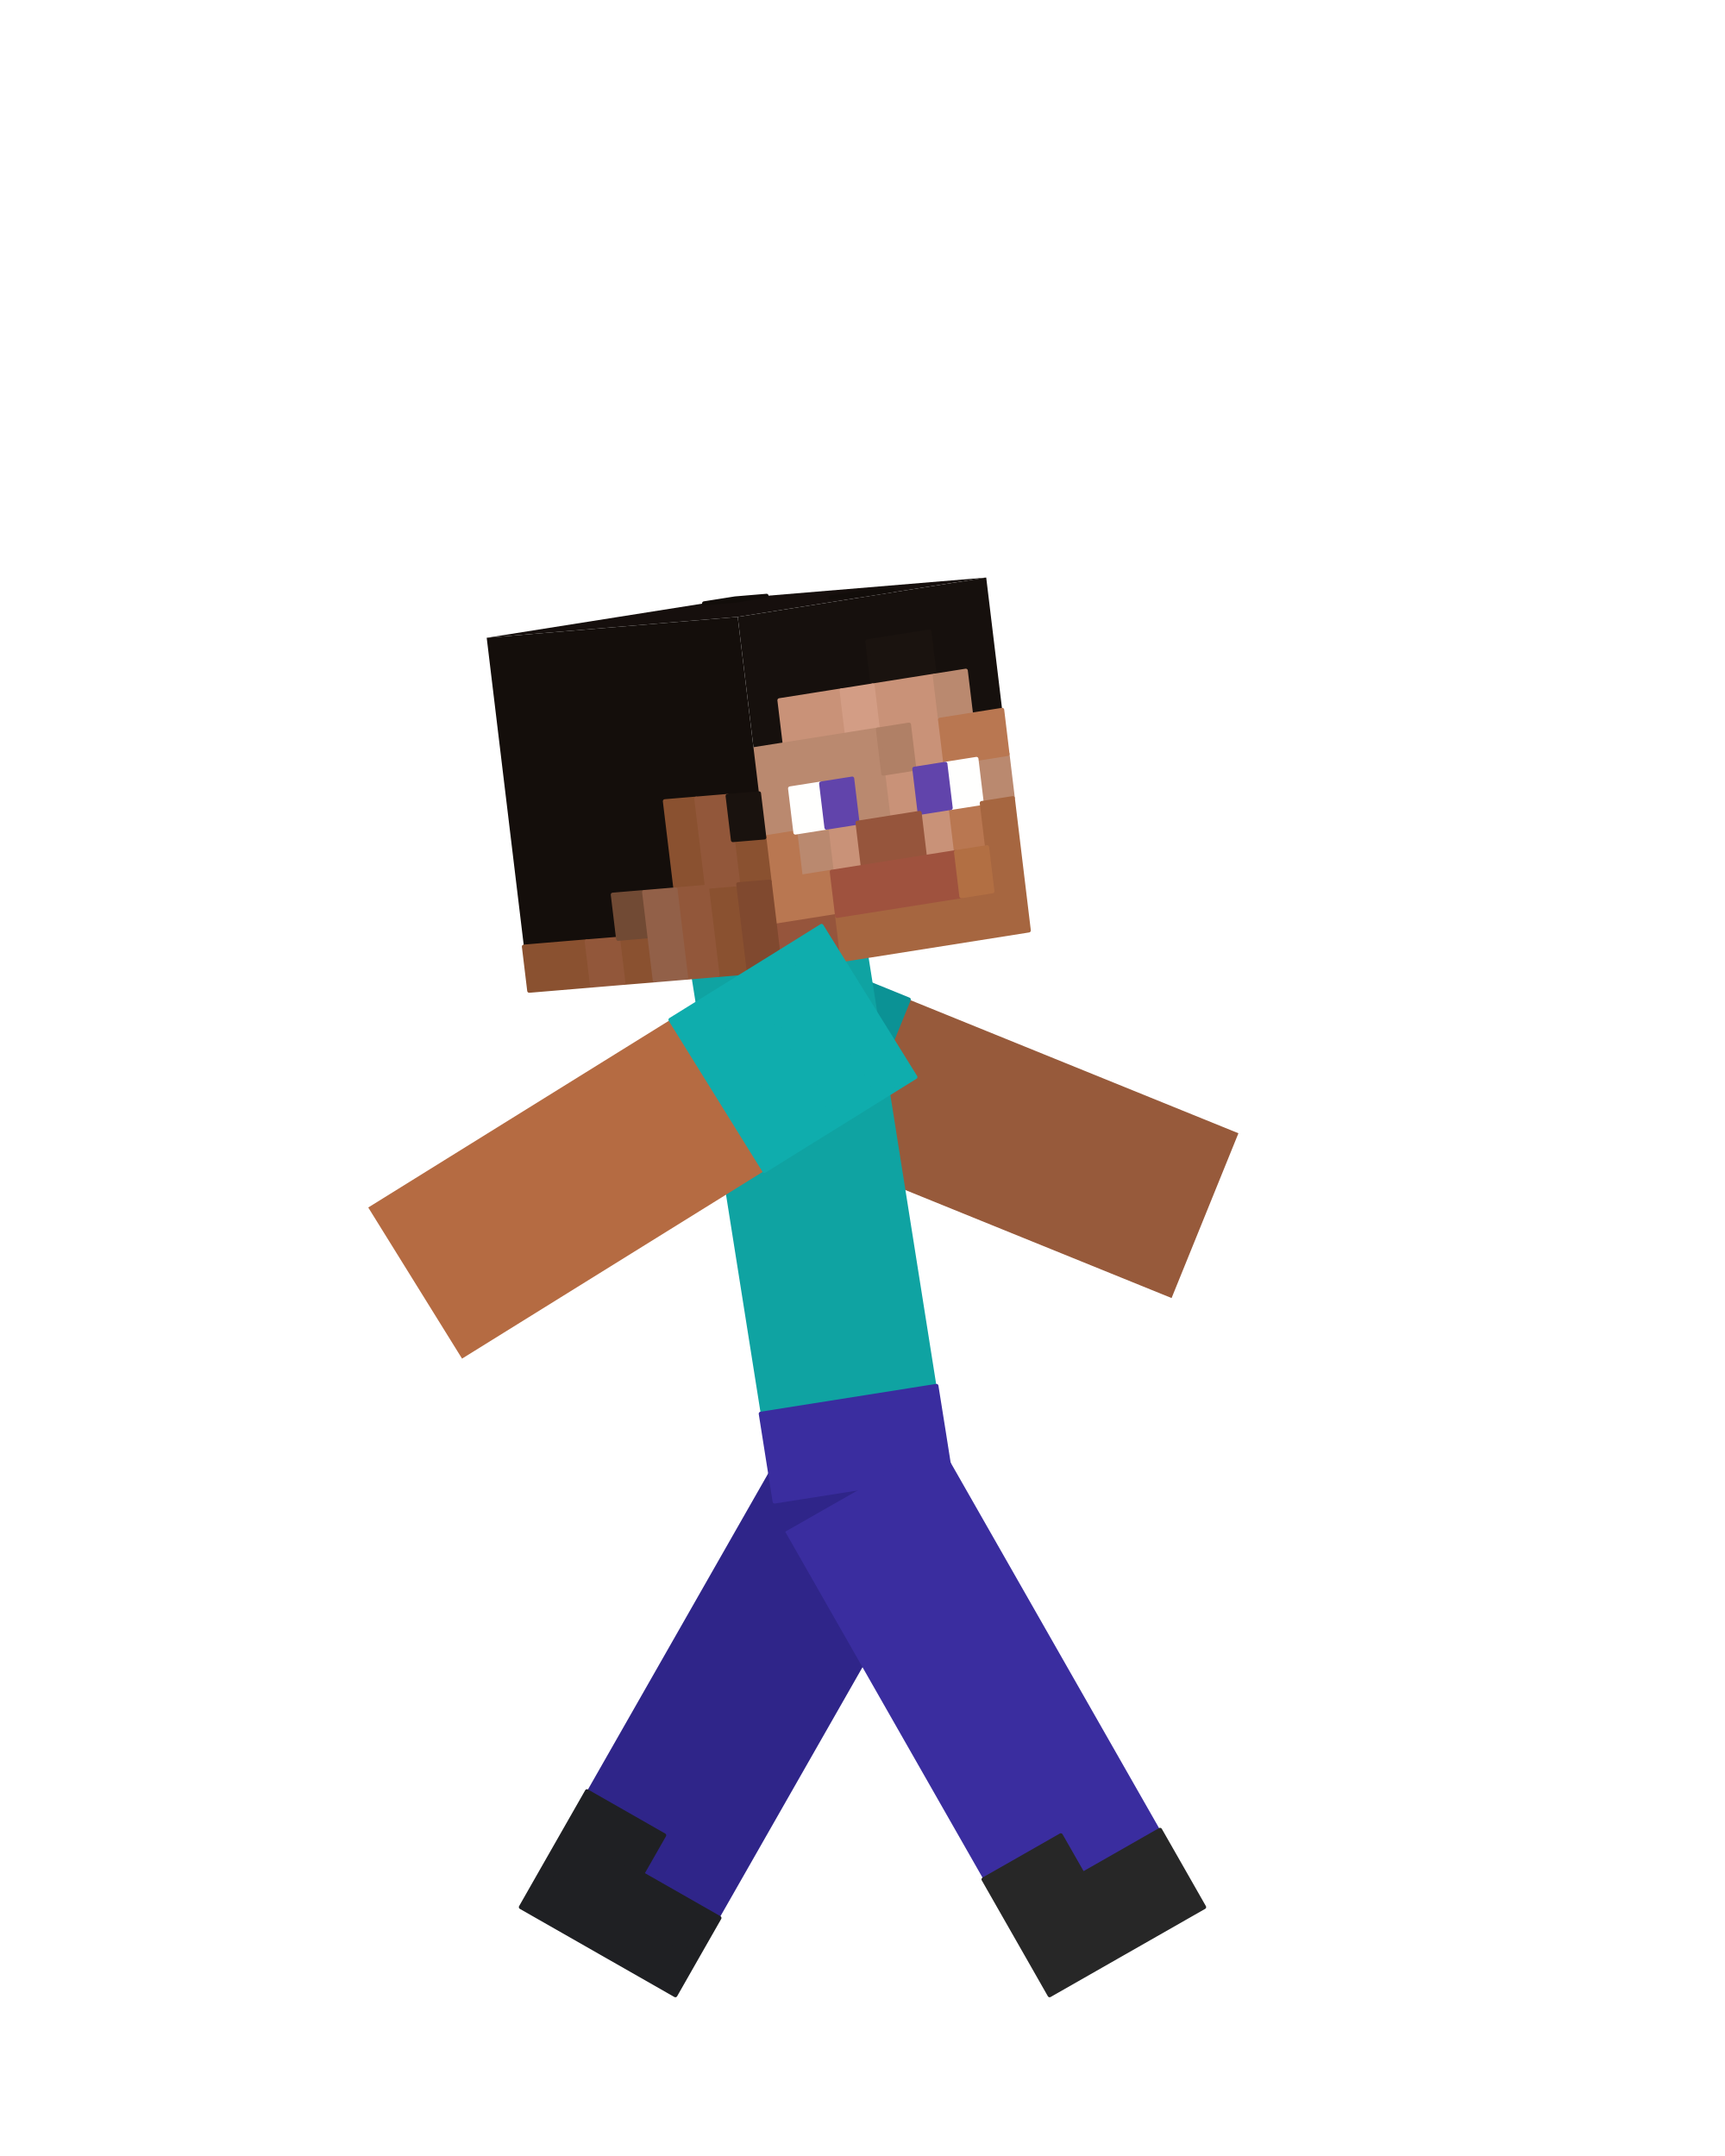
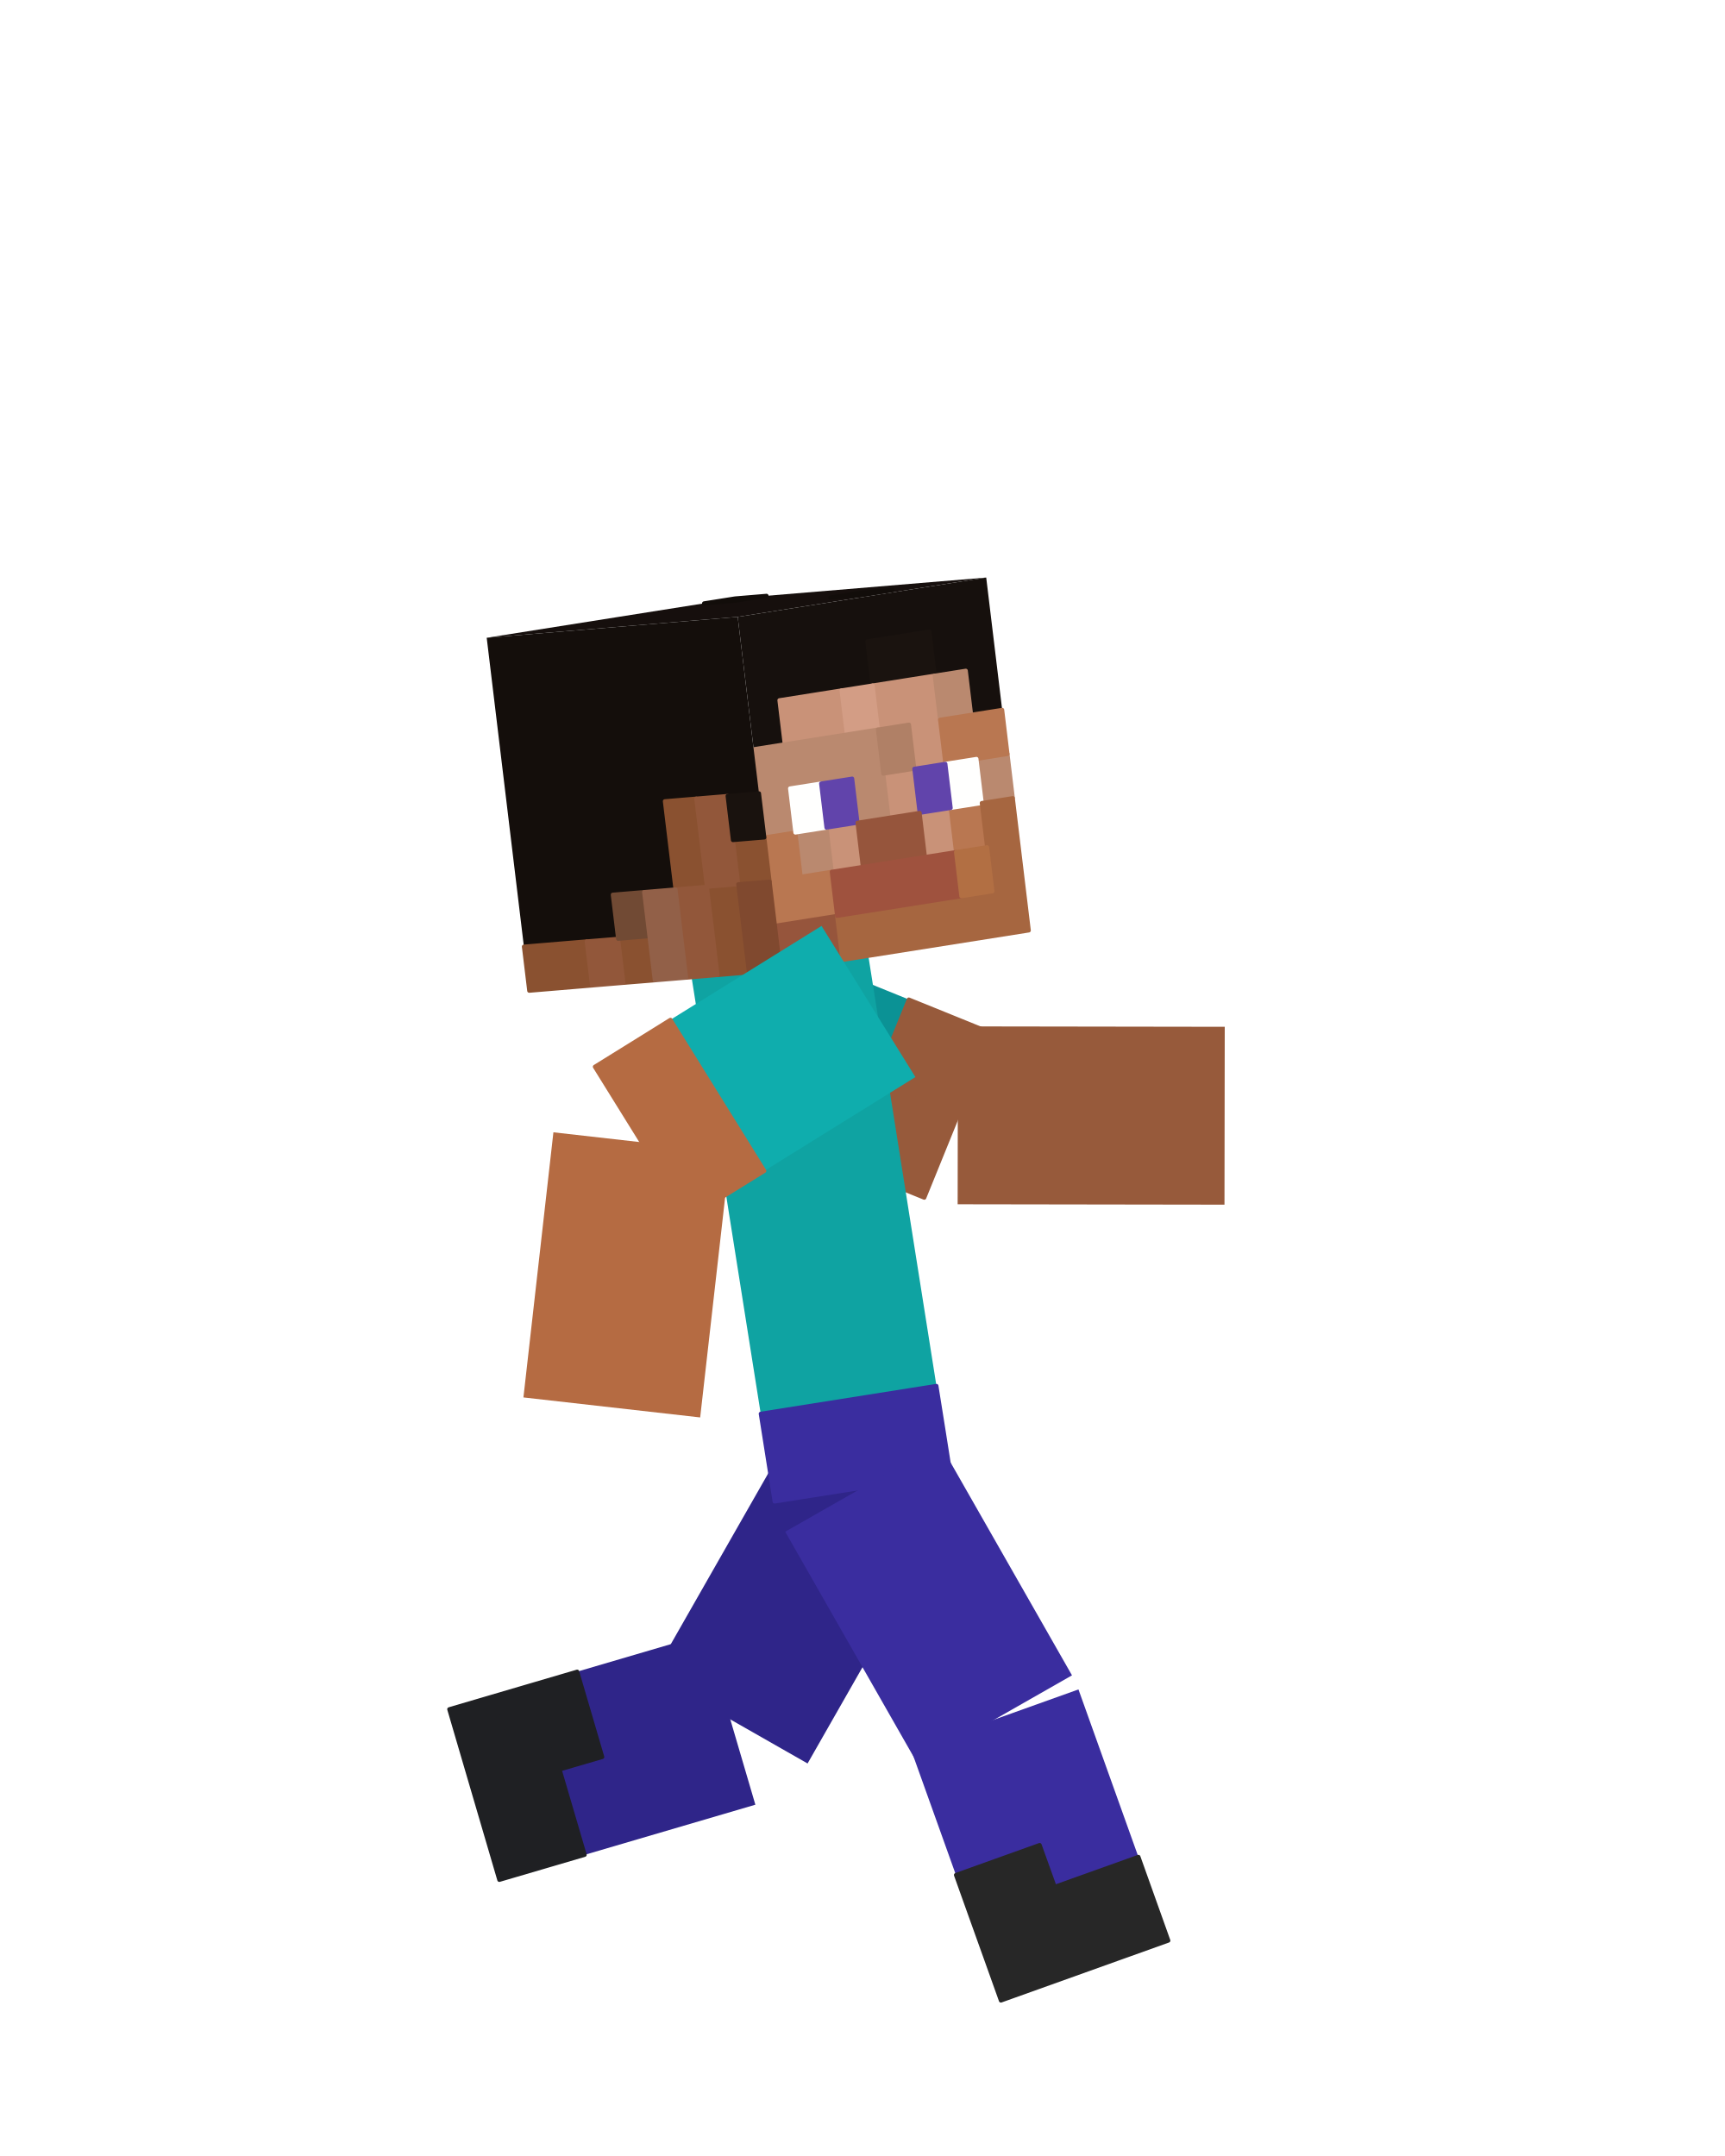
<svg xmlns="http://www.w3.org/2000/svg" viewBox="0 0 256 320" width="256" height="320" role="img" aria-labelledby="run-3-title">
  <g id="steve">
-     <g id="arm-left" aria-label="Left arm">
+     <g id="arm-left" aria-label="Left upper arm">
      <g class="face" data-face="nx">
-         <path fill="#975a3b" d="M100.48 162.88L110.41 138.42L183.79 168.2L173.87 192.66Z" />
-         <path fill="#0b9295" stroke="#0b9295" stroke-width=".6" stroke-linejoin="round" d="M100.48 162.88L110.41 138.42L116.52 140.9L106.6 165.36ZM106.6 165.36L116.52 140.9L122.64 143.38L112.71 167.84ZM112.71 167.84L122.64 143.38L128.75 145.86L118.83 170.33ZM118.83 170.33L128.75 145.86L134.87 148.35L124.94 172.81Z" />
+         <path fill="#0b9295" d="M100.48 162.88L110.41 138.42L147.1 153.31L137.17 177.77Z" />
+         <path fill="#975a3b" stroke="#975a3b" stroke-width=".6" stroke-linejoin="round" d="M124.94 172.81L134.87 148.35L140.99 150.83L131.06 175.29ZM131.06 175.29L140.99 150.83L147.1 153.31L137.17 177.77Z" />
      </g>
    </g>
-     <g id="leg-left" aria-label="Left leg">
+     <g id="forearm-left" aria-label="Left forearm">
      <g class="face" data-face="nx">
-         <path fill="#2f2589" d="M116.53 214.26L139.47 227.34L100.23 296.14L77.3 283.06Z" />
-         <path fill="#1f2023" stroke="#1f2023" stroke-width=".6" stroke-linejoin="round" d="M87.11 265.86L98.57 272.4L95.3 278.13L83.84 271.59ZM83.84 271.59L106.77 284.67L103.5 290.4L80.57 277.32ZM80.57 277.32L103.5 290.4L100.23 296.14L77.3 283.06Z" />
+         <path fill="#975a3b" d="M142.12 178.74L142.16 152.34L181.76 152.4L181.72 178.8Z" />
+       </g>
+     </g>
+     <g id="shin-left" aria-label="Left shin">
+       <g class="face" data-face="nx">
+         <path fill="#2f2589" d="M104.66 242.53L112.1 267.86L74.1 279.02L66.67 253.69Z" />
+         <path fill="#1f2023" stroke="#1f2023" stroke-width=".6" stroke-linejoin="round" d="M85.66 248.11L89.38 260.78L83.05 262.63L79.33 249.97ZM79.33 249.97L86.77 275.3L80.44 277.16L73 251.83ZM73 251.83L80.44 277.16L74.1 279.02L66.67 253.69Z" />
+       </g>
+     </g>
+     <g id="leg-left" aria-label="Left thigh">
+       <g class="face" data-face="nx">
+         <path fill="#2f2589" d="M116.53 214.26L139.47 227.34L119.85 261.74L96.91 248.66Z" />
      </g>
    </g>
    <g id="torso" aria-label="Torso">
      <g class="face" data-face="nx">
        <path fill="#0fa3a2" d="M102.57 144.64L128.65 140.51L141.04 218.74L114.96 222.86Z" />
        <path fill="#3a2d9f" stroke="#3a2d9f" stroke-width=".6" stroke-linejoin="round" d="M112.9 209.83L138.97 205.7L140.01 212.22L113.93 216.35ZM113.93 216.35L140.01 212.22L141.04 218.74L114.96 222.86Z" />
      </g>
    </g>
    <g id="head" aria-label="Head">
      <g class="face" data-face="top">
        <path fill="#160f0d" d="M72.23 94.66L109.1 88.82L146.36 85.72L109.48 91.56Z" />
        <path fill="#120d0a" stroke="#120d0a" stroke-width=".6" stroke-linejoin="round" d="M104.49 89.55L109.1 88.82L113.76 88.43L109.15 89.16ZM123.22 88.69L127.83 87.96L132.48 87.57L127.87 88.3Z" />
      </g>
      <g class="face" data-face="front">
        <path fill="#16100d" d="M109.48 91.56L146.36 85.72L152.68 138.1L115.8 143.94Z" />
        <path fill="#1a130f" stroke="#1a130f" stroke-width=".6" stroke-linejoin="round" d="M128.71 95.19L137.93 93.73L138.72 100.28L129.5 101.74Z" />
        <path fill="#c99278" stroke="#c99278" stroke-width=".6" stroke-linejoin="round" d="M115.67 103.93L124.89 102.47L125.68 109.01L116.46 110.47ZM129.5 101.74L138.72 100.28L139.51 106.82L130.29 108.28ZM134.9 107.55L139.51 106.82L140.3 113.37L135.69 114.1ZM131.08 114.83L135.69 114.1L136.48 120.65L131.87 121.38ZM122.65 122.84L127.26 122.11L128.05 128.66L123.44 129.39ZM136.48 120.65L141.09 119.92L141.88 126.47L137.27 127.2Z" />
        <path fill="#d39d85" stroke="#d39d85" stroke-width=".6" stroke-linejoin="round" d="M124.89 102.47L129.5 101.74L130.29 108.28L125.68 109.01Z" />
        <path fill="#ba896f" stroke="#ba896f" stroke-width=".6" stroke-linejoin="round" d="M138.72 100.28L143.33 99.55L144.12 106.09L139.51 106.82ZM111.85 111.2L130.29 108.28L131.08 114.83L112.64 117.75ZM112.64 117.75L117.25 117.02L118.04 123.57L113.43 124.3ZM126.47 115.56L131.08 114.83L131.87 121.38L127.26 122.11ZM144.91 112.64L149.52 111.91L150.31 118.46L145.7 119.19ZM118.04 123.57L122.65 122.84L123.44 129.39L118.83 130.12Z" />
        <path fill="#b08066" stroke="#b08066" stroke-width=".6" stroke-linejoin="round" d="M130.29 108.28L134.9 107.55L135.69 114.1L131.08 114.83Z" />
        <path fill="#b97751" stroke="#b97751" stroke-width=".6" stroke-linejoin="round" d="M139.51 106.82L148.73 105.36L149.52 111.91L140.3 113.37ZM113.43 124.3L118.04 123.57L118.83 130.12L114.22 130.85ZM141.09 119.92L145.7 119.19L146.49 125.74L141.88 126.47ZM114.22 130.85L123.44 129.39L124.23 135.94L115.01 137.4Z" />
        <path fill="#fffffe" stroke="#fffffe" stroke-width=".6" stroke-linejoin="round" d="M117.25 117.02L121.86 116.29L122.65 122.84L118.04 123.57ZM140.3 113.37L144.91 112.64L145.7 119.19L141.09 119.92Z" />
        <path fill="#6144ab" stroke="#6144ab" stroke-width=".6" stroke-linejoin="round" d="M121.86 116.29L126.47 115.56L127.26 122.11L122.65 122.84ZM135.69 114.1L140.3 113.37L141.09 119.92L136.48 120.65Z" />
        <path fill="#96553c" stroke="#96553c" stroke-width=".6" stroke-linejoin="round" d="M127.26 122.11L136.48 120.65L137.27 127.2L128.05 128.66ZM115.01 137.4L124.23 135.94L125.02 142.48L115.8 143.94Z" />
        <path fill="#a66640" stroke="#a66640" stroke-width=".6" stroke-linejoin="round" d="M145.7 119.19L150.31 118.46L151.1 125.01L146.49 125.74ZM146.49 125.74L151.1 125.01L151.89 131.56L147.28 132.29ZM124.23 135.94L151.89 131.56L152.68 138.1L125.02 142.48Z" />
        <path fill="#9f523e" stroke="#9f523e" stroke-width=".6" stroke-linejoin="round" d="M123.44 129.39L141.88 126.47L142.67 133.02L124.23 135.94Z" />
        <path fill="#b26f43" stroke="#b26f43" stroke-width=".6" stroke-linejoin="round" d="M141.88 126.47L146.49 125.74L147.28 132.29L142.67 133.02Z" />
      </g>
      <g class="face" data-face="nx">
        <path fill="#140e0b" d="M72.23 94.66L109.48 91.56L115.8 143.94L78.54 147.05Z" />
        <path fill="#8a5130" stroke="#8a5130" stroke-width=".6" stroke-linejoin="round" d="M98.67 118.92L103.33 118.53L104.12 125.08L99.46 125.46ZM99.46 125.46L104.12 125.08L104.91 131.62L100.25 132.01ZM108.77 124.69L113.43 124.3L114.22 130.85L109.56 131.24ZM104.91 131.62L109.56 131.24L110.35 137.78L105.7 138.17ZM77.75 140.5L87.07 139.72L87.86 146.27L78.54 147.05ZM91.73 139.34L96.38 138.95L97.17 145.5L92.52 145.88ZM105.7 138.17L110.35 137.78L111.14 144.33L106.49 144.72Z" />
        <path fill="#92573a" stroke="#92573a" stroke-width=".6" stroke-linejoin="round" d="M103.33 118.53L107.98 118.14L108.77 124.69L104.12 125.08ZM104.12 125.08L108.77 124.69L109.56 131.24L104.91 131.62ZM100.25 132.01L104.91 131.62L105.7 138.17L101.04 138.56ZM87.07 139.72L91.73 139.34L92.52 145.88L87.86 146.27ZM101.04 138.56L105.7 138.17L106.49 144.72L101.83 145.11Z" />
        <path fill="#19120e" stroke="#19120e" stroke-width=".6" stroke-linejoin="round" d="M107.98 118.14L112.64 117.75L113.43 124.3L108.77 124.69Z" />
        <path fill="#714a34" stroke="#714a34" stroke-width=".6" stroke-linejoin="round" d="M90.94 132.79L95.59 132.4L96.38 138.95L91.73 139.34Z" />
        <path fill="#926048" stroke="#926048" stroke-width=".6" stroke-linejoin="round" d="M95.59 132.4L100.25 132.01L101.04 138.56L96.38 138.95ZM96.38 138.95L101.04 138.56L101.83 145.11L97.17 145.5Z" />
        <path fill="#80492f" stroke="#80492f" stroke-width=".6" stroke-linejoin="round" d="M109.56 131.24L114.22 130.85L115.01 137.4L110.35 137.78ZM110.35 137.78L115.01 137.4L115.8 143.94L111.14 144.33Z" />
      </g>
    </g>
-     <g id="leg-right" aria-label="Right leg">
+     <g id="leg-right" aria-label="Right thigh">
      <g class="face" data-face="nx">
-         <path fill="#3a2d9f" d="M116.53 227.34L139.47 214.26L178.7 283.06L155.77 296.14Z" />
-         <path fill="#272727" stroke="#272727" stroke-width=".6" stroke-linejoin="round" d="M145.96 278.94L157.43 272.4L160.7 278.13L149.23 284.67ZM149.23 284.67L172.16 271.59L175.43 277.32L152.5 290.4ZM152.5 290.4L175.43 277.32L178.7 283.06L155.77 296.14Z" />
+         <path fill="#3a2d9f" d="M116.53 227.34L139.47 214.26L159.09 248.66L136.15 261.74Z" />
      </g>
    </g>
-     <g id="arm-right" aria-label="Right arm">
+     <g id="shin-right" aria-label="Right shin">
      <g class="face" data-face="nx">
-         <path fill="#b56b42" d="M121.92 137.43L135.85 159.86L68.57 201.65L54.65 179.22Z" />
-         <path fill="#0fadad" stroke="#0fadad" stroke-width=".6" stroke-linejoin="round" d="M121.92 137.43L135.85 159.86L130.25 163.34L116.32 140.92ZM116.32 140.92L130.25 163.34L124.64 166.83L110.71 144.4ZM110.71 144.4L124.64 166.83L119.03 170.31L105.1 147.88ZM105.1 147.88L119.03 170.31L113.43 173.79L99.5 151.36Z" />
+         <path fill="#3a2d9f" d="M135.19 259.65L160.05 250.75L173.39 288.03L148.54 296.93Z" />
+         <path fill="#272727" stroke="#272727" stroke-width=".6" stroke-linejoin="round" d="M141.87 278.29L154.29 273.84L156.52 280.05L144.09 284.5ZM144.09 284.5L168.95 275.6L171.17 281.82L146.32 290.72ZM146.32 290.72L171.17 281.82L173.39 288.03L148.54 296.93Z" />
+       </g>
+     </g>
+     <g id="arm-right" aria-label="Right upper arm">
+       <g class="face" data-face="nx">
+         <path fill="#0fadad" d="M121.92 137.43L135.85 159.86L102.21 180.76L88.28 158.33Z" />
+         <path fill="#b56b42" stroke="#b56b42" stroke-width=".6" stroke-linejoin="round" d="M99.5 151.36L113.43 173.79L107.82 177.27L93.89 154.85ZM93.89 154.85L107.82 177.27L102.21 180.76L88.28 158.33Z" />
+       </g>
+     </g>
+     <g id="forearm-right" aria-label="Right forearm">
+       <g class="face" data-face="nx">
+         <path fill="#b56b42" d="M82.13 168.06L108.37 171.03L103.91 210.38L77.68 207.41Z" />
      </g>
    </g>
  </g>
</svg>
